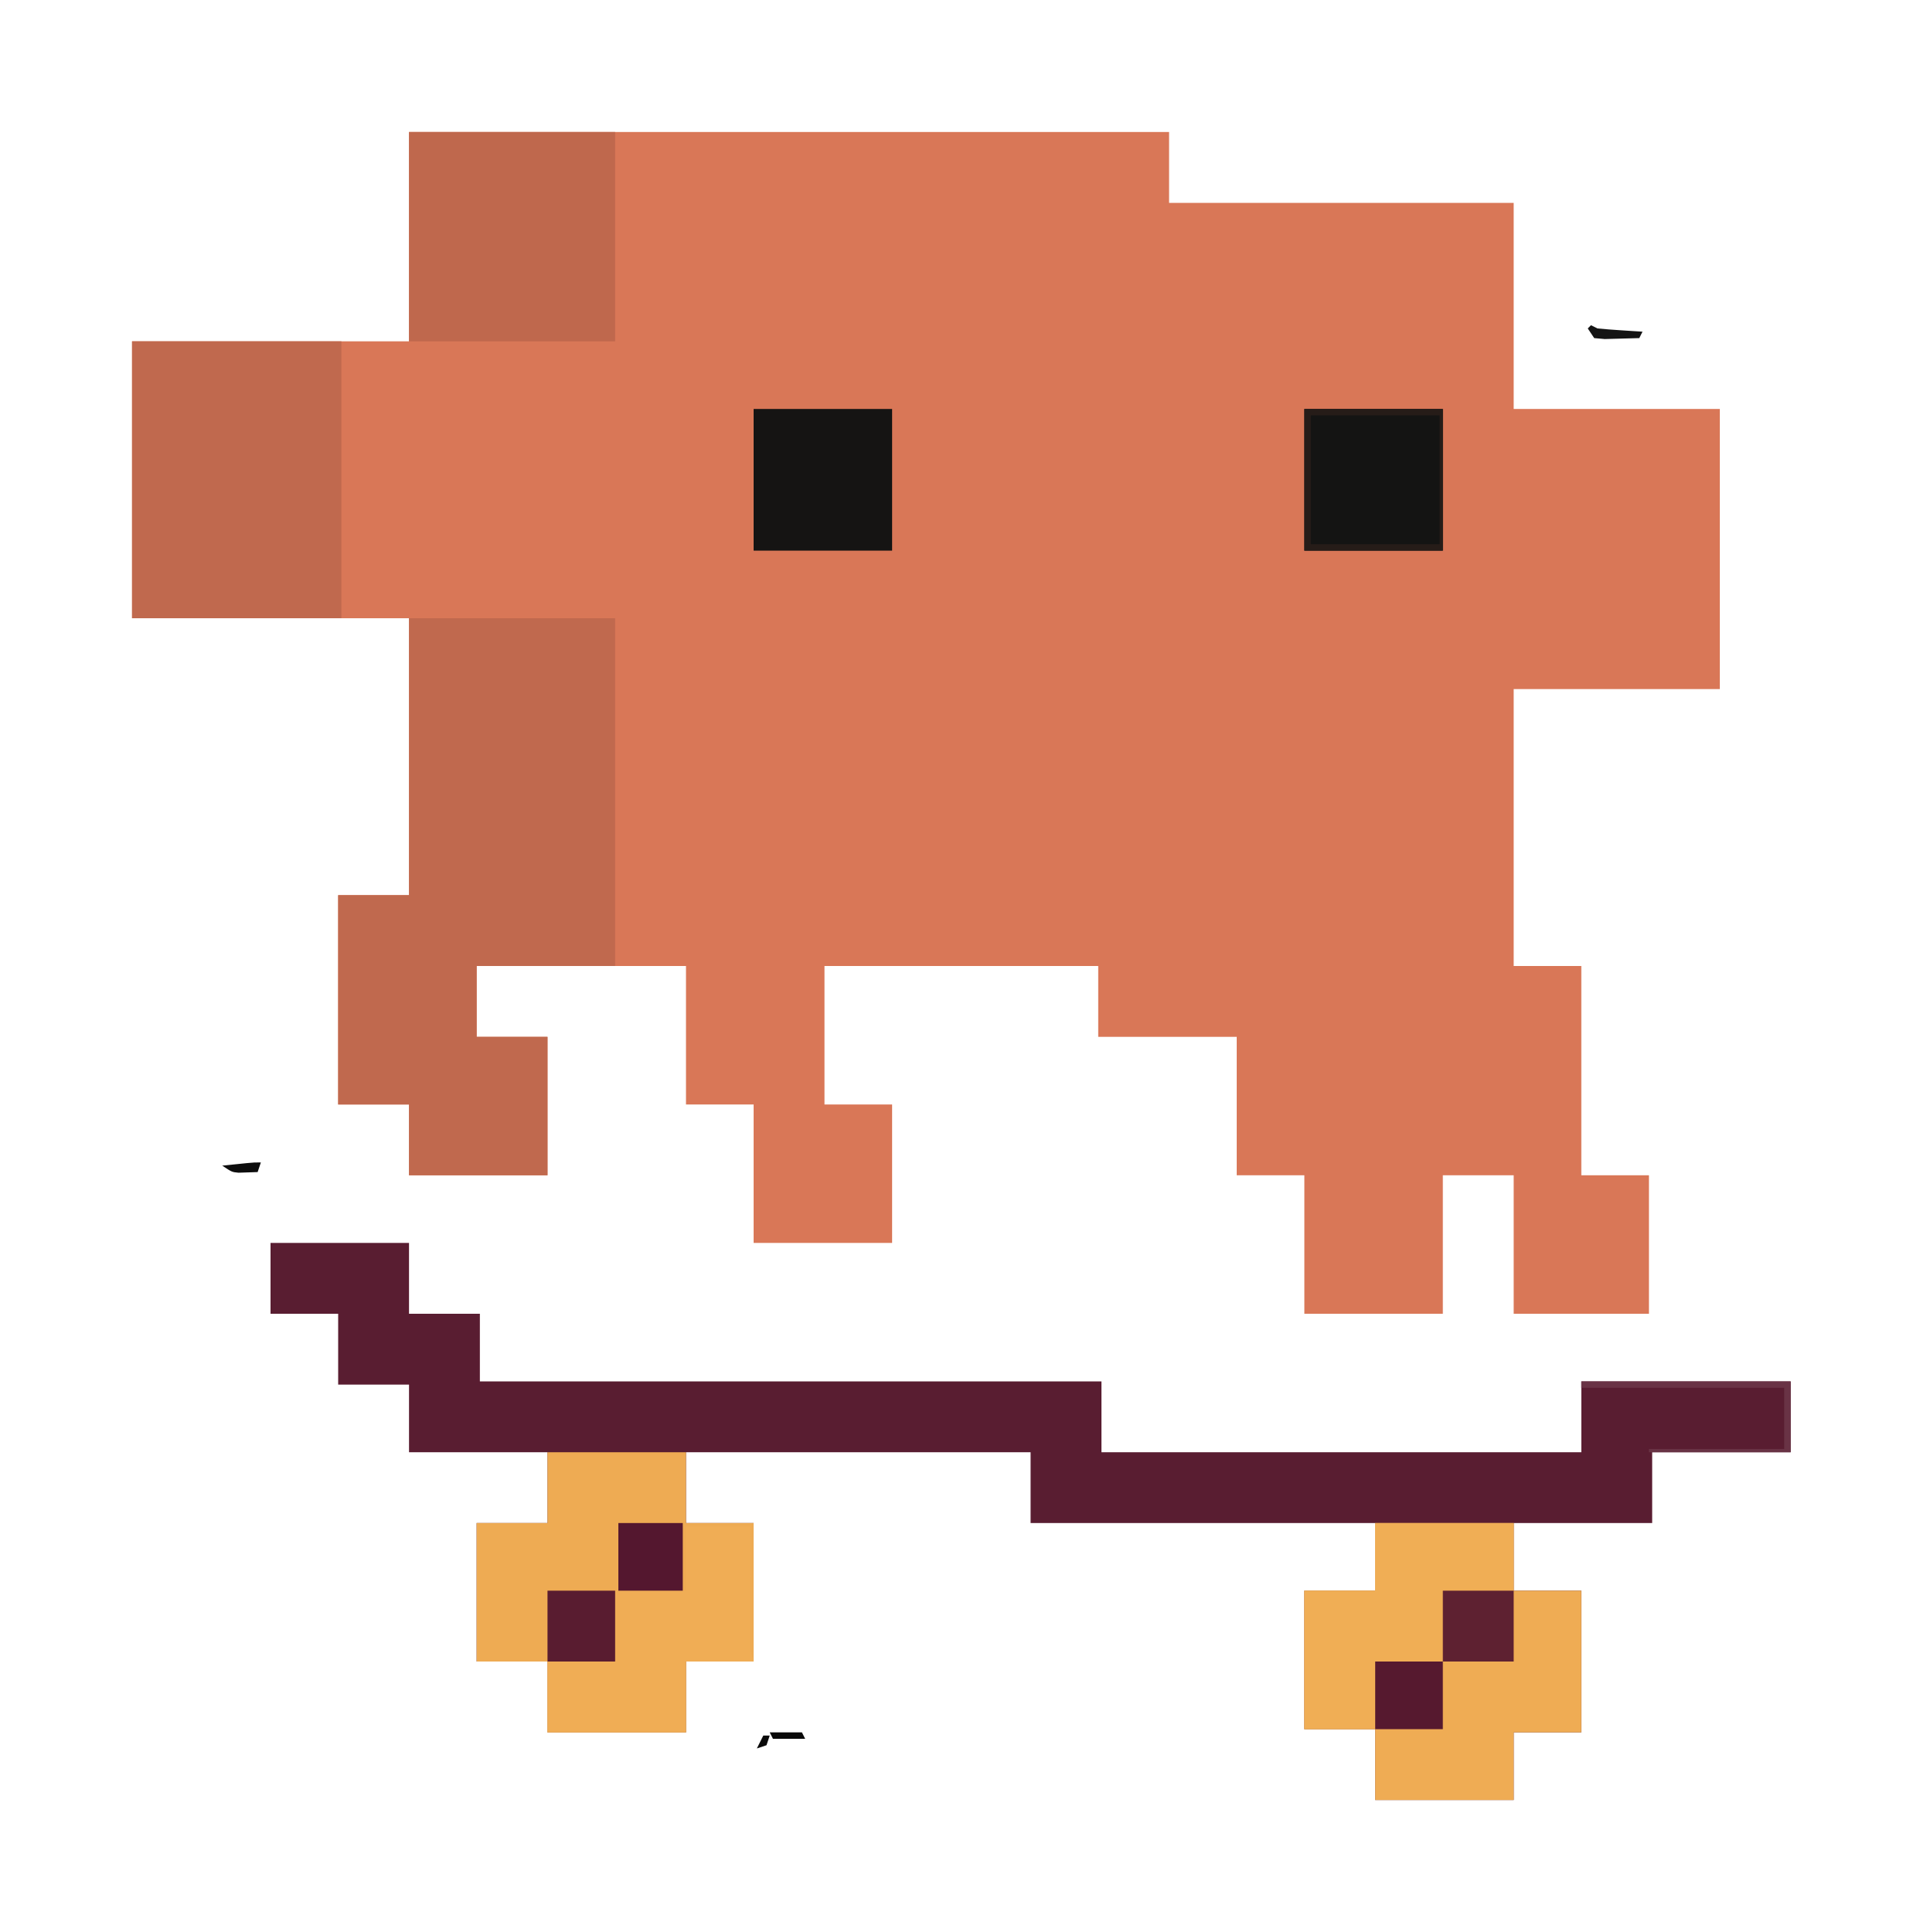
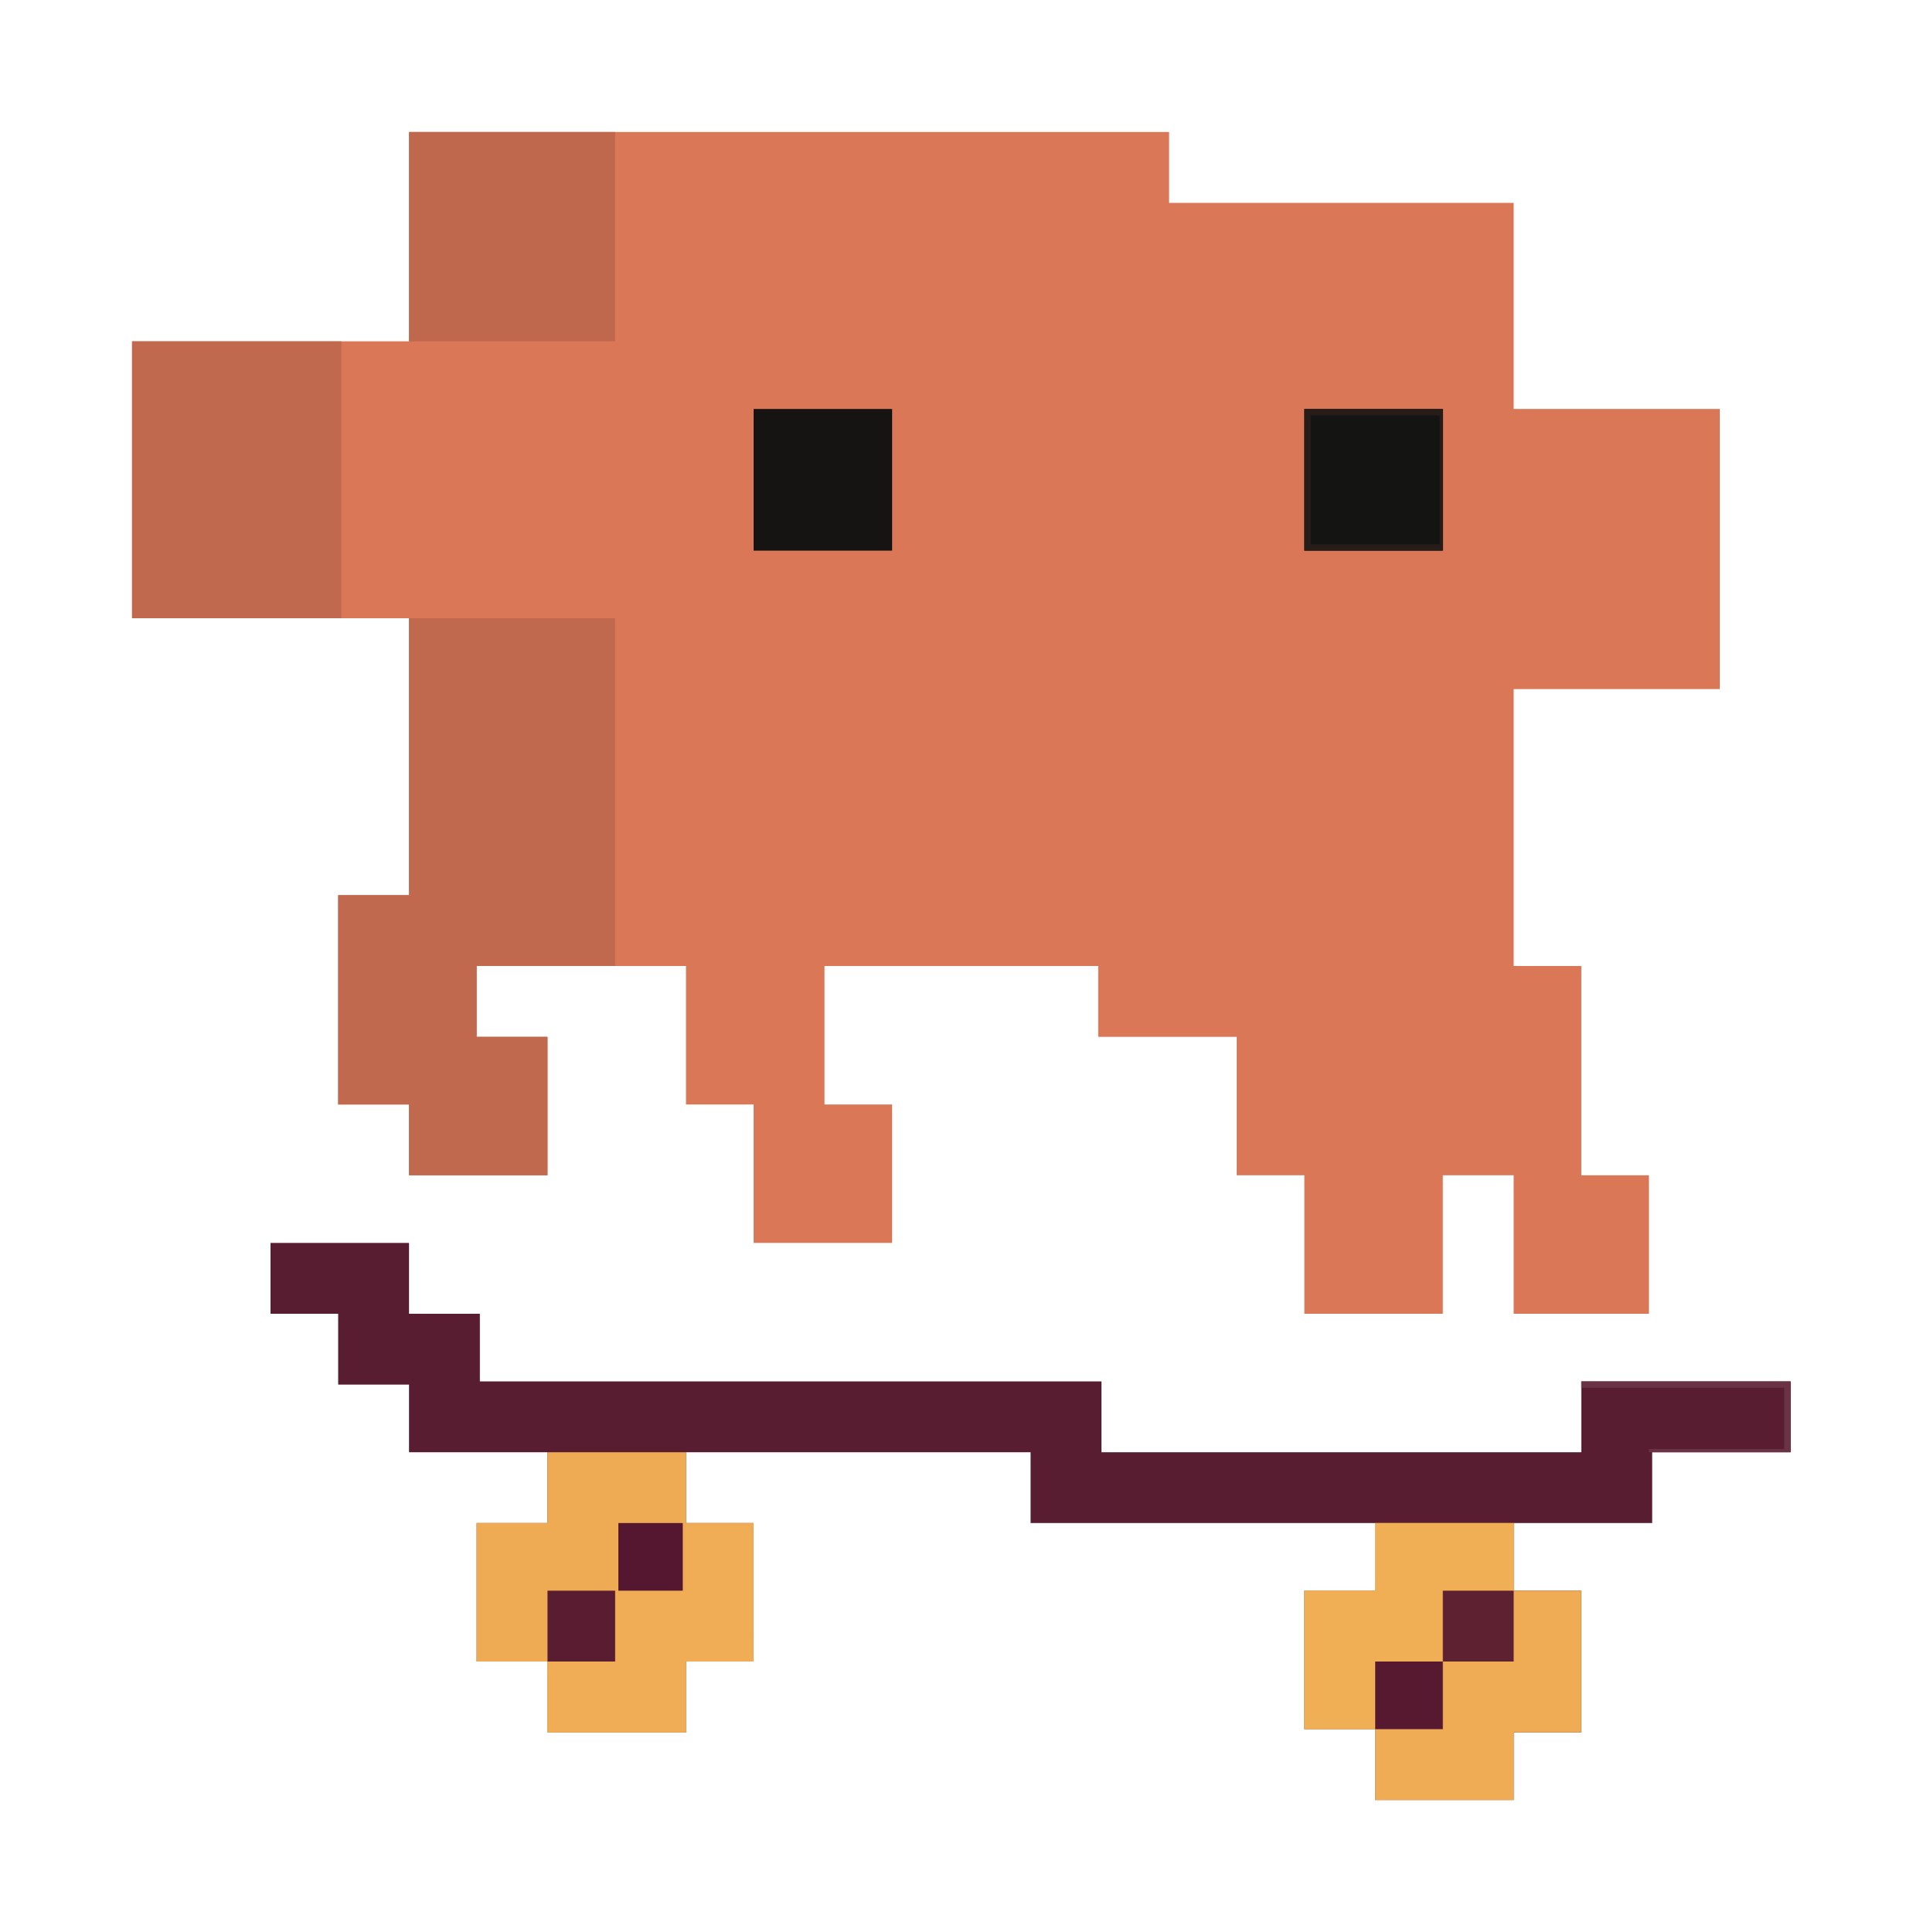
<svg xmlns="http://www.w3.org/2000/svg" version="1.1" viewBox="0 0 596 600">
  <path d="M0 0 C77.88 0 155.76 0 236 0 C236 7.26 236 14.52 236 22 C271.31 22 306.62 22 343 22 C343 43.12 343 64.24 343 86 C364.12 86 385.24 86 407 86 C407 114.71 407 143.42 407 173 C385.88 173 364.76 173 343 173 C343 201.38 343 229.76 343 259 C349.93 259 356.86 259 364 259 C364 280.45 364 301.9 364 324 C370.93 324 377.86 324 385 324 C385 338.19 385 352.38 385 367 C371.14 367 357.28 367 343 367 C343 352.81 343 338.62 343 324 C335.74 324 328.48 324 321 324 C321 338.19 321 352.38 321 367 C306.81 367 292.62 367 278 367 C278 352.81 278 338.62 278 324 C271.07 324 264.14 324 257 324 C257 309.81 257 295.62 257 281 C242.81 281 228.62 281 214 281 C214 273.74 214 266.48 214 259 C185.95 259 157.9 259 129 259 C129 273.19 129 287.38 129 302 C135.93 302 142.86 302 150 302 C150 316.19 150 330.38 150 345 C135.81 345 121.62 345 107 345 C107 330.81 107 316.62 107 302 C100.07 302 93.14 302 86 302 C86 287.81 86 273.62 86 259 C64.55 259 43.1 259 21 259 C21 266.26 21 273.52 21 281 C28.26 281 35.52 281 43 281 C43 295.19 43 309.38 43 324 C28.81 324 14.62 324 0 324 C0 316.74 0 309.48 0 302 C-7.26 302 -14.52 302 -22 302 C-22 280.55 -22 259.1 -22 237 C-14.74 237 -7.48 237 0 237 C0 208.62 0 180.24 0 151 C-28.38 151 -56.76 151 -86 151 C-86 122.62 -86 94.24 -86 65 C-57.62 65 -29.24 65 0 65 C0 43.55 0 22.1 0 0 Z " fill="#D97757" transform="translate(127,41)" />
  <path d="M0 0 C14.19 0 28.38 0 43 0 C43 7.26 43 14.52 43 22 C50.26 22 57.52 22 65 22 C65 28.93 65 35.86 65 43 C128.69 43 192.38 43 258 43 C258 50.26 258 57.52 258 65 C307.17 65 356.34 65 407 65 C407 57.74 407 50.48 407 43 C428.45 43 449.9 43 472 43 C472 50.26 472 57.52 472 65 C457.81 65 443.62 65 429 65 C429 72.26 429 79.52 429 87 C414.81 87 400.62 87 386 87 C386 93.93 386 100.86 386 108 C392.93 108 399.86 108 407 108 C407 122.52 407 137.04 407 152 C400.07 152 393.14 152 386 152 C386 158.93 386 165.86 386 173 C371.81 173 357.62 173 343 173 C343 165.74 343 158.48 343 151 C335.74 151 328.48 151 321 151 C321 136.81 321 122.62 321 108 C328.26 108 335.52 108 343 108 C343 101.07 343 94.14 343 87 C307.69 87 272.38 87 236 87 C236 79.74 236 72.48 236 65 C200.69 65 165.38 65 129 65 C129 72.26 129 79.52 129 87 C135.93 87 142.86 87 150 87 C150 101.19 150 115.38 150 130 C143.07 130 136.14 130 129 130 C129 137.26 129 144.52 129 152 C114.81 152 100.62 152 86 152 C86 144.74 86 137.48 86 130 C78.74 130 71.48 130 64 130 C64 115.81 64 101.62 64 87 C71.26 87 78.52 87 86 87 C86 79.74 86 72.48 86 65 C71.81 65 57.62 65 43 65 C43 58.07 43 51.14 43 44 C35.74 44 28.48 44 21 44 C21 36.74 21 29.48 21 22 C14.07 22 7.14 22 0 22 C0 14.74 0 7.48 0 0 Z " fill="#591D31" transform="translate(84,386)" />
  <path d="M0 0 C21.12 0 42.24 0 64 0 C64 35.64 64 71.28 64 108 C49.81 108 35.62 108 21 108 C21 115.26 21 122.52 21 130 C28.26 130 35.52 130 43 130 C43 144.19 43 158.38 43 173 C28.81 173 14.62 173 0 173 C0 165.74 0 158.48 0 151 C-7.26 151 -14.52 151 -22 151 C-22 129.55 -22 108.1 -22 86 C-14.74 86 -7.48 86 0 86 C0 57.62 0 29.24 0 0 Z " fill="#C0694E" transform="translate(127,192)" />
  <path d="M0 0 C14.19 0 28.38 0 43 0 C43 7.26 43 14.52 43 22 C49.93 22 56.86 22 64 22 C64 36.19 64 50.38 64 65 C57.07 65 50.14 65 43 65 C43 72.26 43 79.52 43 87 C28.81 87 14.62 87 0 87 C0 79.74 0 72.48 0 65 C-7.26 65 -14.52 65 -22 65 C-22 50.81 -22 36.62 -22 22 C-14.74 22 -7.48 22 0 22 C0 14.74 0 7.48 0 0 Z " fill="#EEAB53" transform="translate(170,451)" />
  <path d="M0 0 C21.45 0 42.9 0 65 0 C65 28.38 65 56.76 65 86 C43.55 86 22.1 86 0 86 C0 57.62 0 29.24 0 0 Z " fill="#C0694E" transform="translate(41,106)" />
  <path d="M0 0 C14.19 0 28.38 0 43 0 C43 6.93 43 13.86 43 21 C49.93 21 56.86 21 64 21 C64 35.52 64 50.04 64 65 C57.07 65 50.14 65 43 65 C43 71.93 43 78.86 43 86 C28.81 86 14.62 86 0 86 C0 78.74 0 71.48 0 64 C-7.26 64 -14.52 64 -22 64 C-22 49.81 -22 35.62 -22 21 C-14.74 21 -7.48 21 0 21 C0 14.07 0 7.14 0 0 Z " fill="#EFAC54" transform="translate(427,473)" />
  <path d="M0 0 C21.12 0 42.24 0 64 0 C64 21.45 64 42.9 64 65 C42.88 65 21.76 65 0 65 C0 43.55 0 22.1 0 0 Z " fill="#BF684D" transform="translate(127,41)" />
  <path d="M0 0 C14.19 0 28.38 0 43 0 C43 6.93 43 13.86 43 21 C35.74 21 28.48 21 21 21 C21 28.26 21 35.52 21 43 C14.07 43 7.14 43 0 43 C0 49.93 0 56.86 0 64 C-7.26 64 -14.52 64 -22 64 C-22 49.81 -22 35.62 -22 21 C-14.74 21 -7.48 21 0 21 C0 14.07 0 7.14 0 0 Z " fill="#F0AE55" transform="translate(427,473)" />
  <path d="M0 0 C6.6 0 13.2 0 20 0 C19.988 2.864 19.977 5.729 19.965 8.68 C19.957 11.446 19.951 14.213 19.945 16.98 C19.94 18.906 19.933 20.833 19.925 22.759 C19.912 25.524 19.907 28.29 19.902 31.055 C19.897 31.919 19.892 32.784 19.887 33.675 C19.756 37.973 19.756 37.973 21 42 C14.07 42 7.14 42 0 42 C0 49.26 0 56.52 0 64 C-14.19 64 -28.38 64 -43 64 C-43 56.74 -43 49.48 -43 42 C-36.07 42 -29.14 42 -22 42 C-22 34.74 -22 27.48 -22 20 C-14.74 20 -7.48 20 0 20 C0 13.4 0 6.8 0 0 Z " fill="#F0AD55" transform="translate(213,474)" />
  <path d="M0 0 C14.19 0 28.38 0 43 0 C43 14.52 43 29.04 43 44 C28.81 44 14.62 44 0 44 C0 29.48 0 14.96 0 0 Z " fill="#141413" transform="translate(405,127)" />
  <path d="M0 0 C14.19 0 28.38 0 43 0 C43 14.52 43 29.04 43 44 C28.81 44 14.62 44 0 44 C0 29.48 0 14.96 0 0 Z " fill="#151413" transform="translate(234,127)" />
  <path d="M0 0 C7.26 0 14.52 0 22 0 C22 7.26 22 14.52 22 22 C14.74 22 7.48 22 0 22 C0 14.74 0 7.48 0 0 Z " fill="#5E2131" transform="translate(448,494)" />
  <path d="M0 0 C6.93 0 13.86 0 21 0 C21 7.26 21 14.52 21 22 C14.07 22 7.14 22 0 22 C0 14.74 0 7.48 0 0 Z " fill="#591C30" transform="translate(170,494)" />
  <path d="M0 0 C6.93 0 13.86 0 21 0 C21 6.93 21 13.86 21 21 C14.07 21 7.14 21 0 21 C0 14.07 0 7.14 0 0 Z " fill="#56192F" transform="translate(427,516)" />
  <path d="M0 0 C6.6 0 13.2 0 20 0 C20 6.93 20 13.86 20 21 C13.4 21 6.8 21 0 21 C0 14.07 0 7.14 0 0 Z " fill="#54172F" transform="translate(192,473)" />
  <path d="M0 0 C14.19 0 28.38 0 43 0 C43 14.52 43 29.04 43 44 C28.81 44 14.62 44 0 44 C0 29.48 0 14.96 0 0 Z M2 2 C2 15.2 2 28.4 2 42 C15.2 42 28.4 42 42 42 C42 28.8 42 15.6 42 2 C28.8 2 15.6 2 2 2 Z " fill="#261C18" transform="translate(405,127)" />
  <path d="M0 0 C21.45 0 42.9 0 65 0 C65 7.26 65 14.52 65 22 C50.48 22 35.96 22 21 22 C21 21.67 21 21.34 21 21 C34.86 21 48.72 21 63 21 C63 14.73 63 8.46 63 2 C42.21 2 21.42 2 0 2 C0 1.34 0 0.68 0 0 Z " fill="#693345" transform="translate(491,429)" />
-   <path d="M0 0 C0.66 0.33 1.32 0.66 2 1 C4.371 1.23 6.747 1.411 9.125 1.562 C10.406 1.646 11.688 1.73 13.008 1.816 C14.489 1.907 14.489 1.907 16 2 C15.67 2.66 15.34 3.32 15 4 C12.709 4.081 10.417 4.139 8.125 4.188 C6.211 4.24 6.211 4.24 4.258 4.293 C3.183 4.196 2.108 4.1 1 4 C0.34 3.01 -0.32 2.02 -1 1 C-0.67 0.67 -0.34 0.34 0 0 Z " fill="#141414" transform="translate(494,101)" />
-   <path d="M0 0 C3.3 0 6.6 0 10 0 C10.33 0.66 10.66 1.32 11 2 C7.7 2 4.4 2 1 2 C0.67 1.34 0.34 0.68 0 0 Z M-2 1 C-1.34 1 -0.68 1 0 1 C-0.33 1.99 -0.66 2.98 -1 4 C-1.99 4.33 -2.98 4.66 -4 5 C-3.34 3.68 -2.68 2.36 -2 1 Z " fill="#0A0A0A" transform="translate(239,538)" />
-   <path d="M0 0 C-0.33 0.99 -0.66 1.98 -1 3 C-2.258 3.041 -3.516 3.083 -4.812 3.125 C-5.52 3.148 -6.228 3.171 -6.957 3.195 C-9 3 -9 3 -12 1 C-10.375 0.832 -8.75 0.666 -7.125 0.5 C-6.22 0.407 -5.315 0.314 -4.383 0.219 C-2 0 -2 0 0 0 Z " fill="#0D0D0D" transform="translate(81,361)" />
</svg>
